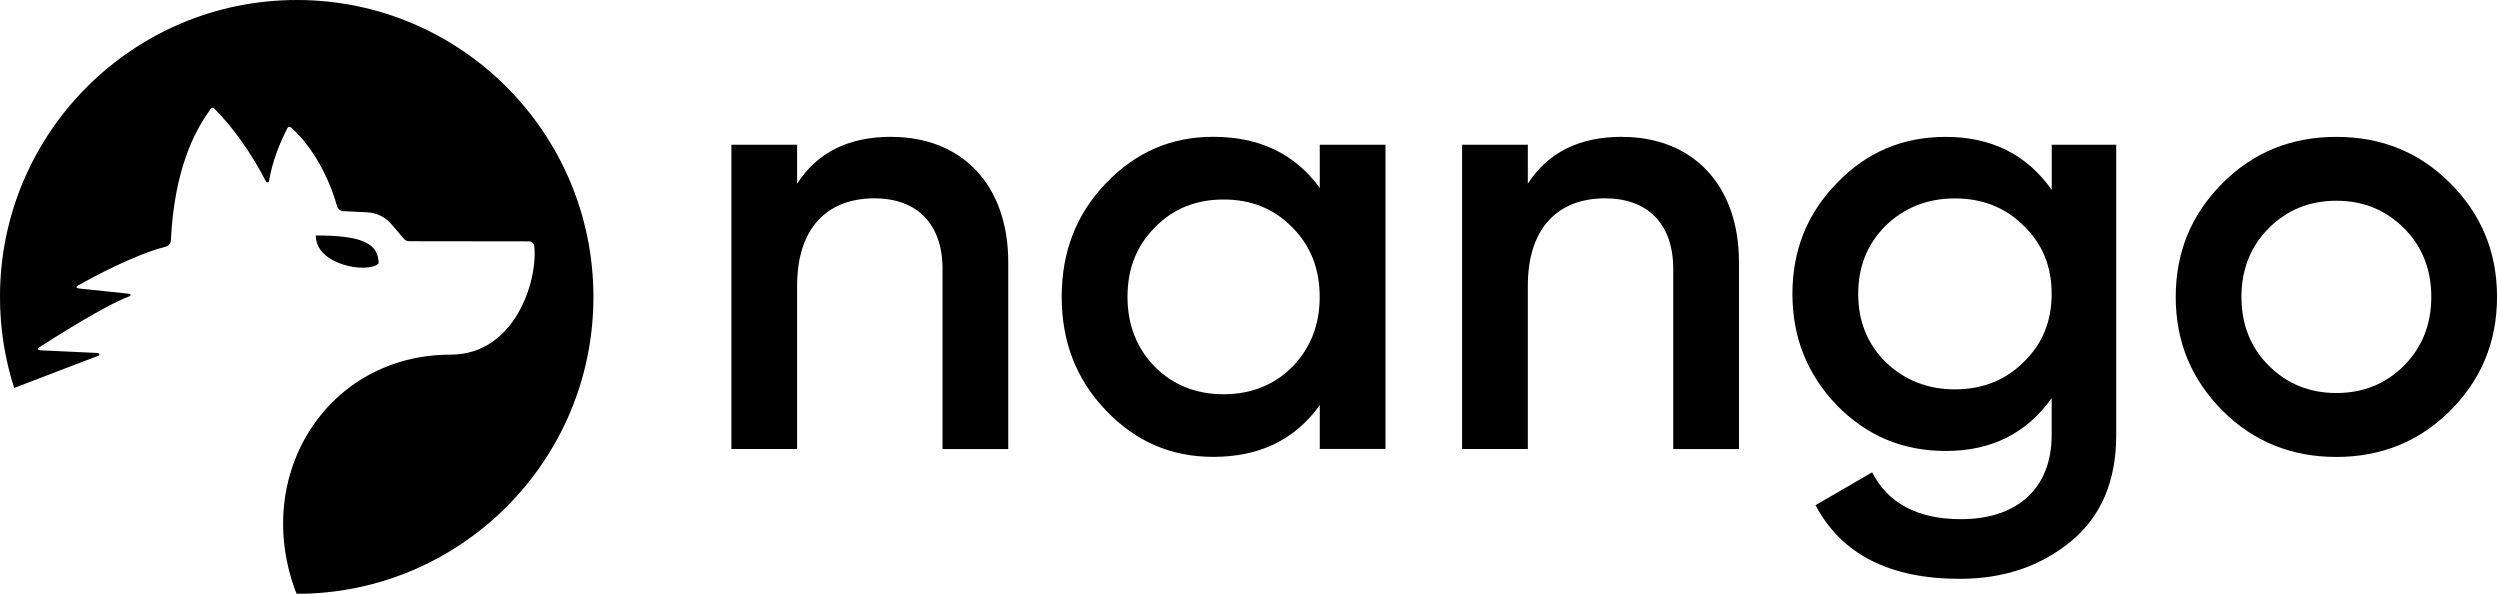
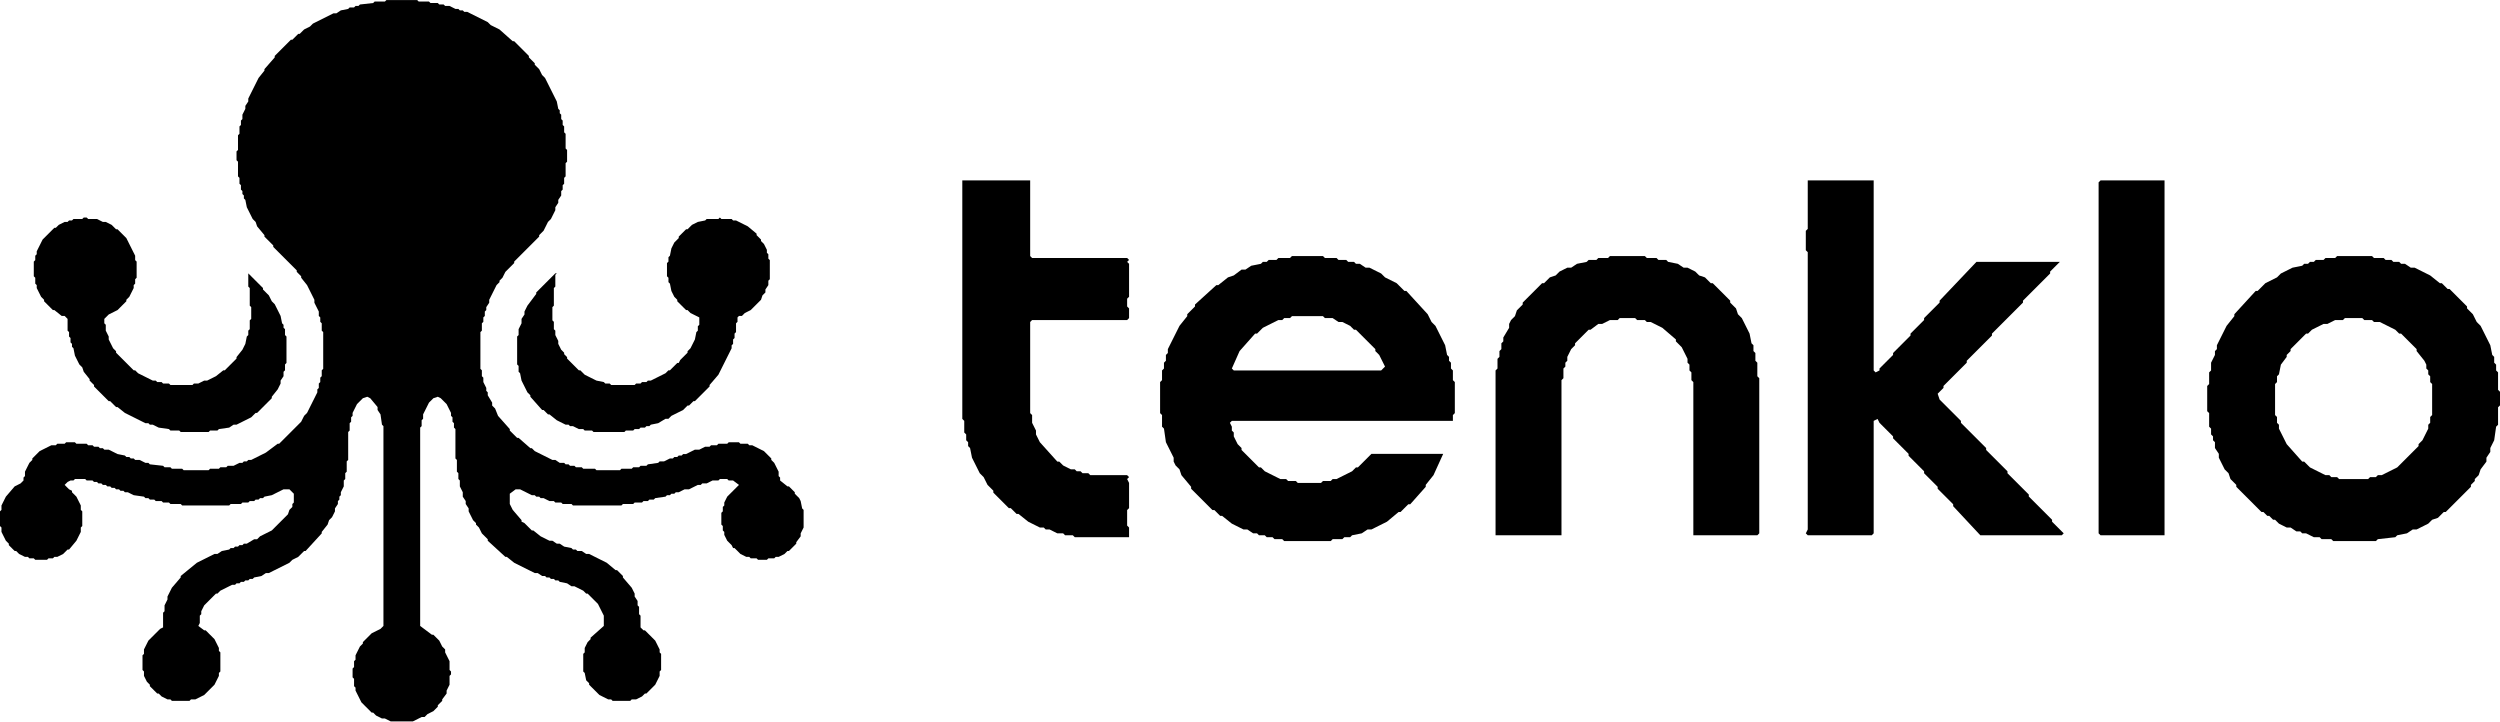
- <svg xmlns="http://www.w3.org/2000/svg" width="480" height="114" viewBox="0 0 480 114" fill="currentColor">
-   <g clip-path="url(#clip0_1967_296)">
-     <path d="M171.152 26.267C162.859 26.267 156.893 29.309 153.044 35.261V27.788H140.426V86.212H153.044V54.905C153.044 43.569 159.011 38.08 167.885 38.08C175.955 38.08 180.966 42.868 180.966 51.638V86.227H193.585V50.355C193.585 35.395 184.591 26.282 171.152 26.282V26.267Z" fill="currentColor" />
-     <path d="M253.396 36.081C248.608 29.533 241.836 26.267 232.946 26.267C224.892 26.267 218.105 29.19 212.378 35.142C206.65 41.093 203.846 48.342 203.846 56.993C203.846 65.644 206.65 72.878 212.378 78.844C218.105 84.81 224.877 87.719 232.946 87.719C241.821 87.719 248.608 84.452 253.396 77.785V86.198H266.014V27.788H253.396V36.081ZM248.131 70.432C244.625 73.937 240.181 75.697 234.93 75.697C229.68 75.697 225.235 73.937 221.73 70.432C218.225 66.807 216.48 62.377 216.48 56.993C216.48 51.608 218.225 47.178 221.73 43.673C225.235 40.049 229.68 38.304 234.93 38.304C240.181 38.304 244.625 40.049 248.131 43.673C251.636 47.178 253.381 51.623 253.381 56.993C253.381 62.362 251.636 66.807 248.131 70.432Z" fill="currentColor" />
-     <path d="M311.45 26.267C303.157 26.267 297.19 29.309 293.342 35.261V27.788H280.724V86.212H293.342V54.905C293.342 43.569 299.308 38.08 308.183 38.08C316.253 38.08 321.264 42.868 321.264 51.638V86.227H333.883V50.355C333.883 35.395 324.889 26.282 311.45 26.282V26.267Z" fill="currentColor" />
-     <path d="M393.918 36.439C389.13 29.667 382.343 26.282 373.588 26.282C365.295 26.282 358.404 29.205 352.676 35.156C346.949 41.003 344.145 48.133 344.145 56.426C344.145 64.719 346.949 71.849 352.676 77.815C358.404 83.662 365.295 86.585 373.588 86.585C382.358 86.585 389.13 83.199 393.918 76.428V83.557C393.918 93.715 387.37 99.681 376.511 99.681C368.218 99.681 362.491 96.638 359.448 90.687L348.574 96.996C353.601 106.453 362.834 111.136 376.273 111.136C384.566 111.136 391.695 108.794 397.542 104.007C403.389 99.219 406.313 92.432 406.313 83.557V27.788H393.933V36.439H393.918ZM388.548 69.507C385.043 73.012 380.598 74.757 375.348 74.757C370.098 74.757 365.653 72.997 362.028 69.507C358.523 66.002 356.778 61.676 356.778 56.426C356.778 51.176 358.523 46.85 362.028 43.345C365.653 39.84 370.098 38.095 375.348 38.095C380.598 38.095 385.043 39.84 388.548 43.345C392.173 46.85 393.918 51.176 393.918 56.426C393.918 61.676 392.173 66.002 388.548 69.507Z" fill="currentColor" />
-     <path d="M470.434 35.156C464.483 29.205 457.234 26.282 448.583 26.282C439.932 26.282 432.698 29.205 426.732 35.156C420.781 41.108 417.738 48.357 417.738 57.008C417.738 65.659 420.781 72.893 426.732 78.859C432.683 84.825 440.051 87.734 448.583 87.734C457.115 87.734 464.468 84.81 470.434 78.859C476.386 72.908 479.429 65.659 479.429 57.008C479.429 48.357 476.386 41.123 470.434 35.156ZM461.56 70.208C458.055 73.713 453.729 75.458 448.583 75.458C443.437 75.458 439.127 73.713 435.607 70.208C432.087 66.703 430.356 62.258 430.356 57.008C430.356 51.757 432.101 47.312 435.607 43.807C439.112 40.302 443.437 38.542 448.583 38.542C453.729 38.542 458.04 40.302 461.56 43.807C465.08 47.312 466.81 51.757 466.81 57.008C466.81 62.258 465.05 66.703 461.56 70.208Z" fill="currentColor" />
-     <path d="M56.988 0.001C25.516 0.001 -0.004 25.522 -0.004 56.993C-0.004 63.094 0.95 68.986 2.725 74.49C9.929 71.715 18.387 68.478 18.715 68.374C19.311 68.18 19.073 67.778 18.61 67.763C18.148 67.748 8.02 67.285 7.707 67.255C7.394 67.226 7.036 67.002 7.603 66.644C10.541 64.75 20.117 58.664 24.785 56.919C25.263 56.74 25.113 56.427 24.726 56.397C24.353 56.352 15.657 55.442 15.135 55.383C14.613 55.323 14.493 55.069 15.12 54.726C17.864 53.19 25.859 48.88 31.781 47.373C32.362 47.224 32.78 46.717 32.81 46.12C33.481 32.532 37.344 25.119 40.491 20.868C40.641 20.659 40.939 20.644 41.118 20.823C44.772 24.463 48.307 29.489 51.052 34.814C51.201 35.097 51.574 35.097 51.633 34.814C52.29 31.041 53.542 27.849 55.183 24.597C55.303 24.358 55.616 24.269 55.825 24.448C58.927 27.058 62.76 32.592 64.699 39.542C64.863 40.109 65.341 40.512 65.922 40.542L70.531 40.765C72.321 40.855 73.992 41.675 75.155 43.047L77.527 45.837C77.78 46.135 78.168 46.314 78.556 46.314L101.6 46.344C102.093 46.344 102.51 46.732 102.585 47.254C103.286 53.995 98.826 68.091 86.521 68.091C62.805 68.091 48.128 91.344 56.943 114.016C88.43 114.016 113.936 88.495 113.936 57.023C113.936 25.552 88.475 0.001 56.988 0.001Z" fill="currentColor" />
-     <path d="M72.695 50.581C72.695 46.584 69.204 45.211 60.628 45.211C60.628 50.969 70.696 52.58 72.695 50.581Z" fill="currentColor" />
-     <path d="M86.579 68.076C98.884 68.076 103.329 53.996 102.643 47.239C102.568 46.717 102.151 46.33 101.659 46.33L78.614 46.3C78.211 46.3 77.838 46.121 77.585 45.822L75.213 43.033C74.05 41.661 72.379 40.841 70.589 40.751L65.981 40.528C65.399 40.498 64.906 40.095 64.757 39.528C62.803 32.578 58.985 27.044 55.883 24.434C55.674 24.255 55.361 24.344 55.241 24.583C53.6 27.819 52.348 31.026 51.691 34.8C51.647 35.083 51.259 35.083 51.11 34.8C48.365 29.475 44.83 24.463 41.176 20.809C40.997 20.63 40.699 20.645 40.549 20.854C37.402 25.12 33.539 32.518 32.868 46.106C32.838 46.703 32.42 47.21 31.839 47.359C25.917 48.865 17.937 53.176 15.178 54.712C14.552 55.055 14.671 55.309 15.193 55.368C15.715 55.428 24.411 56.338 24.784 56.383C25.157 56.428 25.321 56.726 24.843 56.905C20.16 58.65 10.599 64.721 7.661 66.63C7.094 66.988 7.452 67.226 7.765 67.241C8.078 67.256 18.206 67.719 18.668 67.748C19.131 67.763 19.369 68.166 18.773 68.36C18.43 68.479 9.987 71.716 2.783 74.475C10.166 97.386 31.675 113.972 57.046 113.972C48.246 91.3 62.908 68.047 86.624 68.047L86.579 68.076ZM72.692 50.581C70.694 52.579 60.626 50.968 60.626 45.211C69.202 45.211 72.692 46.583 72.692 50.581Z" fill="none" />
+ <svg xmlns="http://www.w3.org/2000/svg" width="395" height="114" viewBox="0 0 1701.695 491" fill="none" role="img" aria-label="Tenklo">
+   <g transform="translate(-353 -267)">
+     <path fill-rule="evenodd" d="M868,426 L862,421 L854,417 L852,417 L851,416 L844,416 L843,415 L842,416 L834,416 L833,417 L828,418 L824,420 L821,423 L820,423 L815,428 L815,429 L812,432 L810,436 L809,441 L808,442 L808,445 L807,446 L807,455 L808,456 L808,459 L809,460 L810,465 L812,469 L814,471 L814,472 L820,478 L821,478 L823,480 L829,483 L829,488 L828,489 L828,492 L827,493 L826,498 L823,504 L821,506 L821,507 L816,512 L815,514 L814,514 L809,519 L808,519 L806,521 L796,526 L794,526 L793,527 L790,527 L789,528 L786,528 L785,529 L769,529 L768,528 L765,528 L764,527 L759,526 L751,522 L748,519 L747,519 L739,511 L739,510 L737,508 L737,507 L735,505 L733,501 L733,499 L731,495 L731,492 L730,491 L730,486 L729,485 L729,476 L730,475 L730,463 L731,462 L731,454 L732,453 L731,453 L718,466 L718,467 L712,475 L710,479 L710,481 L708,484 L708,487 L706,491 L706,495 L705,496 L705,515 L706,516 L706,520 L707,521 L708,526 L712,534 L714,536 L714,537 L722,546 L723,546 L726,549 L727,549 L732,553 L738,556 L740,556 L741,557 L743,557 L747,559 L750,559 L751,560 L756,560 L757,561 L778,561 L779,560 L784,560 L785,559 L788,559 L789,558 L792,558 L793,557 L795,557 L796,556 L801,555 L806,552 L808,552 L810,550 L818,546 L821,543 L822,543 L825,540 L826,540 L836,530 L836,529 L842,522 L851,504 L851,502 L852,501 L852,498 L853,497 L853,494 L854,493 L854,487 L855,486 L855,483 L856,482 L858,482 L860,480 L864,478 L871,471 L872,468 L874,466 L874,464 L876,461 L876,458 L877,457 L877,444 L876,443 L876,440 L875,439 L875,437 L873,433 L871,431 L871,430 L868,427Z M382,430 L378,438 L378,440 L377,441 L377,444 L376,445 L376,455 L377,456 L377,460 L378,461 L378,463 L381,469 L383,471 L383,472 L389,478 L390,478 L395,482 L397,482 L399,484 L399,492 L400,493 L400,496 L401,497 L401,500 L402,501 L402,503 L403,504 L404,509 L407,515 L409,517 L410,520 L414,525 L414,526 L417,529 L417,530 L427,540 L428,540 L432,544 L433,544 L438,548 L452,555 L454,555 L455,556 L457,556 L461,558 L468,559 L469,560 L475,560 L476,561 L495,561 L496,560 L501,560 L502,559 L509,558 L512,556 L514,556 L524,551 L527,548 L528,548 L538,538 L538,537 L542,532 L544,528 L544,526 L546,523 L546,520 L547,519 L547,515 L548,514 L548,496 L547,495 L547,491 L546,490 L546,488 L545,487 L544,482 L540,474 L538,472 L536,468 L532,464 L532,463 L522,453 L522,462 L523,463 L523,475 L524,476 L524,484 L523,485 L523,491 L522,492 L522,495 L521,496 L520,501 L518,505 L514,510 L514,511 L506,519 L505,519 L500,523 L494,526 L492,526 L488,528 L485,528 L484,529 L469,529 L468,528 L464,528 L463,527 L460,527 L459,526 L457,526 L447,521 L445,519 L444,519 L432,507 L432,506 L430,504 L427,498 L427,496 L425,492 L425,488 L424,487 L424,484 L427,481 L433,478 L439,472 L439,471 L441,469 L444,463 L444,461 L445,460 L445,457 L446,456 L446,445 L445,444 L445,441 L439,429 L433,423 L432,423 L429,420 L425,418 L423,418 L419,416 L413,416 L412,415 L410,415 L409,416 L403,416 L402,417 L400,417 L399,418 L397,418 L393,420 L391,422 L390,422Z M580,276 L566,283 L564,285 L560,287 L557,290 L556,290 L552,294 L551,294 L540,305 L540,306 L533,314 L533,315 L529,320 L522,334 L522,336 L520,339 L520,341 L518,345 L518,348 L517,349 L517,352 L516,353 L516,358 L515,359 L515,369 L514,370 L514,376 L515,377 L515,387 L516,388 L516,392 L517,393 L517,396 L518,397 L518,399 L519,400 L519,402 L520,403 L521,408 L525,416 L527,418 L528,421 L533,427 L533,428 L539,434 L539,435 L555,451 L555,452 L558,455 L558,456 L562,461 L567,471 L567,473 L570,479 L570,482 L571,483 L571,486 L572,487 L572,492 L573,493 L573,518 L572,519 L572,523 L571,524 L571,527 L570,528 L570,531 L569,532 L569,534 L562,548 L560,550 L558,554 L543,569 L542,569 L534,575 L524,580 L522,580 L521,581 L519,581 L518,582 L516,582 L512,584 L508,584 L507,585 L503,585 L502,586 L496,586 L495,587 L478,587 L477,586 L470,586 L469,585 L465,585 L464,584 L455,583 L454,582 L452,582 L448,580 L445,580 L444,579 L442,579 L441,578 L439,578 L438,577 L433,576 L427,573 L424,573 L423,572 L421,572 L420,571 L417,571 L416,570 L413,570 L412,569 L405,569 L404,568 L398,568 L397,569 L392,569 L391,570 L388,570 L380,574 L375,579 L375,580 L373,582 L370,588 L370,591 L369,592 L369,594 L367,596 L363,598 L357,605 L354,611 L354,614 L353,615 L353,625 L354,626 L354,629 L357,635 L359,637 L359,638 L363,642 L364,642 L366,644 L370,646 L372,646 L373,647 L376,647 L377,648 L385,648 L386,647 L389,647 L390,646 L392,646 L396,644 L399,641 L400,641 L405,635 L408,629 L408,626 L409,625 L409,615 L408,614 L408,611 L405,605 L402,602 L402,601 L400,600 L397,597 L399,595 L401,594 L403,594 L404,593 L411,593 L412,594 L416,594 L417,595 L419,595 L420,596 L422,596 L423,597 L425,597 L426,598 L428,598 L429,599 L431,599 L432,600 L434,600 L435,601 L437,601 L438,602 L440,602 L444,604 L451,605 L452,606 L454,606 L455,607 L458,607 L459,608 L463,608 L464,609 L468,609 L469,610 L476,610 L477,611 L509,611 L510,610 L517,610 L518,609 L522,609 L523,608 L526,608 L527,607 L529,607 L530,606 L532,606 L533,605 L538,604 L546,600 L550,600 L553,603 L553,609 L552,610 L552,612 L550,614 L549,617 L538,628 L530,632 L528,634 L526,634 L521,637 L519,637 L518,638 L516,638 L515,639 L513,639 L512,640 L510,640 L509,641 L504,642 L501,644 L499,644 L487,650 L476,659 L476,660 L470,667 L467,673 L467,675 L465,679 L465,683 L464,684 L464,694 L462,695 L454,703 L451,709 L451,712 L450,713 L450,723 L451,724 L451,727 L453,731 L455,733 L455,734 L460,739 L461,739 L463,741 L467,743 L469,743 L470,744 L482,744 L483,743 L486,743 L492,740 L499,733 L502,727 L502,725 L503,724 L503,711 L502,710 L502,708 L499,702 L493,696 L492,696 L488,693 L489,691 L489,686 L490,685 L490,683 L492,679 L500,671 L501,671 L503,669 L511,665 L513,665 L514,664 L516,664 L517,663 L519,663 L520,662 L522,662 L523,661 L525,661 L526,660 L531,659 L534,657 L536,657 L550,650 L552,648 L556,646 L560,642 L561,642 L572,630 L572,629 L576,624 L577,621 L579,619 L581,615 L581,613 L583,610 L583,608 L584,607 L584,605 L585,604 L585,602 L587,598 L587,594 L588,593 L588,589 L589,588 L589,581 L590,580 L590,561 L591,560 L591,555 L592,554 L592,551 L593,550 L593,548 L596,542 L600,538 L603,537 L605,538 L610,544 L610,546 L612,549 L613,556 L614,557 L614,693 L612,695 L606,698 L600,704 L600,705 L598,707 L595,713 L595,716 L594,717 L594,721 L593,722 L593,728 L594,729 L594,734 L595,735 L595,737 L599,745 L606,752 L607,752 L609,754 L613,756 L615,756 L619,758 L634,758 L640,755 L642,755 L644,753 L648,751 L651,748 L651,747 L654,744 L654,743 L657,739 L657,737 L659,733 L659,727 L660,726 L660,724 L659,723 L659,717 L656,711 L656,709 L654,707 L652,703 L648,699 L647,699 L639,693 L639,558 L640,557 L640,553 L641,552 L641,549 L645,541 L648,538 L651,537 L653,538 L657,542 L660,548 L660,550 L661,551 L661,554 L662,555 L662,558 L663,559 L663,579 L664,580 L664,588 L665,589 L665,593 L666,594 L666,598 L668,602 L668,605 L670,608 L670,610 L672,613 L672,615 L675,621 L677,623 L677,624 L679,626 L681,630 L685,634 L685,635 L697,646 L698,646 L703,650 L717,657 L719,657 L722,659 L724,659 L725,660 L727,660 L728,661 L730,661 L731,662 L733,662 L734,663 L739,664 L742,666 L744,666 L750,669 L752,671 L753,671 L760,678 L764,686 L764,693 L755,701 L755,702 L753,704 L751,708 L751,711 L750,712 L750,724 L751,725 L752,730 L754,732 L754,733 L761,740 L767,743 L769,743 L770,744 L782,744 L783,743 L786,743 L790,741 L792,739 L793,739 L799,733 L802,727 L802,724 L803,723 L803,712 L802,711 L802,709 L799,703 L792,696 L791,696 L789,694 L789,686 L788,685 L788,680 L787,679 L787,676 L785,673 L785,671 L783,667 L777,660 L777,659 L773,655 L772,655 L766,650 L754,644 L752,644 L749,642 L746,642 L745,641 L743,641 L742,640 L737,639 L734,637 L732,637 L729,635 L727,635 L721,632 L716,628 L715,628 L710,623 L708,622 L708,621 L702,614 L700,610 L700,603 L704,600 L707,600 L715,604 L717,604 L718,605 L720,605 L721,606 L723,606 L727,608 L730,608 L731,609 L735,609 L736,610 L742,610 L743,611 L776,611 L777,610 L784,610 L785,609 L790,609 L791,608 L794,608 L795,607 L798,607 L799,606 L806,605 L807,604 L809,604 L810,603 L812,603 L813,602 L815,602 L819,600 L822,600 L828,597 L830,597 L831,596 L834,596 L838,594 L842,594 L843,593 L848,593 L849,594 L852,594 L856,597 L848,605 L846,609 L846,611 L845,612 L845,615 L844,616 L844,624 L845,625 L845,628 L846,629 L846,631 L848,635 L851,638 L852,640 L853,640 L857,644 L861,646 L863,646 L864,647 L868,647 L869,648 L875,648 L876,647 L880,647 L881,646 L883,646 L887,644 L889,642 L890,642 L895,637 L895,636 L898,632 L898,630 L900,626 L900,614 L899,613 L898,608 L897,606 L894,603 L894,602 L890,598 L889,598 L884,594 L884,592 L883,591 L883,588 L880,582 L878,580 L878,579 L873,574 L865,570 L863,570 L862,569 L857,569 L856,568 L849,568 L848,569 L842,569 L841,570 L837,570 L836,571 L833,571 L829,573 L826,573 L820,576 L818,576 L817,577 L815,577 L814,578 L812,578 L811,579 L809,579 L805,581 L802,581 L801,582 L794,583 L793,584 L789,584 L788,585 L784,585 L783,586 L776,586 L775,587 L759,587 L758,586 L750,586 L749,585 L745,585 L744,584 L741,584 L740,583 L738,583 L737,582 L734,582 L731,580 L729,580 L717,574 L715,572 L714,572 L706,565 L705,565 L700,560 L700,559 L692,550 L690,545 L688,543 L688,541 L685,536 L685,534 L684,533 L684,531 L682,527 L682,524 L681,523 L681,519 L680,518 L680,493 L681,492 L681,487 L682,486 L682,483 L683,482 L683,479 L684,478 L684,476 L686,473 L686,471 L691,461 L693,459 L693,458 L695,456 L697,452 L703,446 L703,445 L720,428 L720,427 L723,424 L726,418 L728,416 L731,410 L731,408 L733,405 L733,403 L735,400 L735,397 L736,396 L736,393 L737,392 L737,388 L738,387 L738,378 L739,377 L739,369 L738,368 L738,358 L737,357 L737,353 L736,352 L736,349 L735,348 L735,345 L734,344 L734,342 L733,341 L732,336 L724,320 L722,318 L720,314 L717,311 L717,310 L713,306 L713,305 L703,295 L702,295 L693,287 L687,284 L685,282 L671,275 L669,275 L668,274 L666,274 L665,273 L663,273 L659,271 L656,271 L655,270 L652,270 L651,269 L646,269 L645,268 L638,268 L637,267 L616,267 L615,268 L608,268 L607,269 L598,270 L597,271 L595,271 L594,272 L591,272 L590,273 L585,274 L582,276Z" fill="currentColor" />
  </g>
-   <defs>
-     <clipPath id="clip0_1967_296">
-       <rect width="479.431" height="114" fill="black" />
-     </clipPath>
-   </defs>
+   <g transform="translate(655.02 122.75) scale(1.319892) translate(-234 -825)">
+     <path fill-rule="evenodd" d="M943,864 L942,865 L937,865 L936,866 L932,866 L931,867 L929,867 L928,868 L926,868 L925,869 L920,870 L914,873 L912,875 L906,878 L902,882 L901,882 L890,894 L890,895 L886,900 L881,910 L881,912 L880,913 L880,915 L878,919 L878,923 L877,924 L877,930 L876,931 L876,944 L877,945 L877,952 L878,953 L878,956 L879,957 L879,959 L880,960 L880,963 L882,966 L882,968 L885,974 L887,976 L888,979 L891,982 L891,983 L904,996 L905,996 L907,998 L908,998 L910,1000 L911,1000 L913,1002 L917,1004 L919,1004 L922,1006 L924,1006 L925,1007 L927,1007 L931,1009 L934,1009 L935,1010 L940,1010 L941,1011 L963,1011 L964,1010 L973,1009 L974,1008 L979,1007 L982,1005 L984,1005 L990,1002 L992,1000 L995,999 L998,996 L999,996 L1012,983 L1012,982 L1014,980 L1014,979 L1016,977 L1017,974 L1020,970 L1020,968 L1022,965 L1022,963 L1024,959 L1025,952 L1026,951 L1026,942 L1027,941 L1027,934 L1026,933 L1026,924 L1025,923 L1025,920 L1024,919 L1024,916 L1023,915 L1022,910 L1017,900 L1015,898 L1013,894 L1010,891 L1010,890 L1001,881 L1000,881 L997,878 L996,878 L991,874 L983,870 L981,870 L978,868 L976,868 L975,867 L972,867 L971,866 L968,866 L967,865 L962,865 L961,864Z M947,896 L956,896 L957,897 L961,897 L962,898 L965,898 L973,902 L975,904 L976,904 L984,912 L984,913 L988,918 L989,920 L989,922 L990,923 L990,925 L991,926 L991,929 L992,930 L992,946 L991,947 L991,950 L990,951 L990,953 L987,959 L985,961 L985,962 L974,973 L966,977 L964,977 L963,978 L960,978 L959,979 L944,979 L943,978 L940,978 L939,977 L937,977 L929,973 L926,970 L925,970 L917,961 L913,953 L913,951 L912,950 L912,947 L911,946 L911,930 L912,929 L912,926 L913,925 L914,920 L917,916 L917,915 L919,913 L919,912 L927,904 L928,904 L930,902 L936,899 L938,899 L942,897 L946,897Z M533,878 L523,888 L523,889 L520,892 L519,895 L517,897 L516,899 L516,901 L513,906 L513,908 L512,909 L512,912 L511,913 L511,916 L510,917 L510,922 L509,923 L509,1008 L543,1008 L543,928 L544,927 L544,922 L545,921 L545,919 L546,918 L546,916 L548,912 L550,910 L550,909 L557,902 L558,902 L562,899 L564,899 L568,897 L572,897 L573,896 L581,896 L582,897 L586,897 L587,898 L589,898 L595,901 L602,907 L602,908 L605,911 L608,917 L608,919 L609,920 L609,923 L610,924 L610,928 L611,929 L611,1008 L644,1008 L645,1007 L645,927 L644,926 L644,919 L643,918 L643,914 L642,913 L642,910 L641,909 L640,904 L636,896 L634,894 L633,891 L630,888 L630,887 L621,878 L620,878 L617,875 L614,874 L612,872 L608,870 L606,870 L603,868 L598,867 L597,866 L593,866 L592,865 L587,865 L586,864 L568,864 L567,865 L562,865 L561,866 L557,866 L556,867 L551,868 L548,870 L546,870 L542,872 L540,874 L537,875 L534,878Z M392,866 L391,867 L389,867 L388,868 L383,869 L380,871 L378,871 L374,874 L371,875 L366,879 L365,879 L354,889 L354,890 L350,894 L350,895 L346,900 L340,912 L340,914 L339,915 L339,918 L338,919 L338,922 L337,923 L337,928 L336,929 L336,945 L337,946 L337,952 L338,953 L339,960 L343,968 L343,970 L344,972 L346,974 L347,977 L352,983 L352,984 L363,995 L364,995 L367,998 L368,998 L373,1002 L379,1005 L381,1005 L384,1007 L386,1007 L387,1008 L390,1008 L391,1009 L394,1009 L395,1010 L399,1010 L400,1011 L424,1011 L425,1010 L430,1010 L431,1009 L434,1009 L435,1008 L440,1007 L443,1005 L445,1005 L453,1001 L459,996 L460,996 L464,992 L465,992 L473,983 L473,982 L477,977 L482,966 L445,966 L438,973 L437,973 L435,975 L427,979 L425,979 L424,980 L420,980 L419,981 L407,981 L406,980 L402,980 L401,979 L398,979 L390,975 L388,973 L387,973 L378,964 L378,963 L376,961 L374,957 L374,955 L373,954 L373,952 L372,950 L373,949 L487,949 L487,946 L488,945 L488,929 L487,928 L487,923 L486,922 L486,919 L485,918 L485,916 L484,915 L483,910 L478,900 L476,898 L474,894 L463,882 L462,882 L458,878 L452,875 L450,873 L444,870 L442,870 L439,868 L437,868 L436,867 L433,867 L432,866 L428,866 L427,865 L421,865 L420,864 L404,864 L403,865 L397,865 L396,866Z M373,922 L377,913 L385,904 L386,904 L389,901 L397,897 L399,897 L400,896 L403,896 L404,895 L420,895 L421,896 L425,896 L428,898 L430,898 L434,900 L436,902 L437,902 L447,912 L447,913 L449,915 L452,921 L450,923 L374,923Z M821,825 L820,826 L820,1007 L821,1008 L854,1008 L854,825Z M670,825 L670,850 L669,851 L669,861 L670,862 L670,1005 L669,1007 L670,1008 L703,1008 L704,1007 L704,949 L706,948 L707,950 L714,957 L714,958 L722,966 L722,967 L730,975 L730,976 L737,983 L737,984 L745,992 L745,993 L759,1008 L801,1008 L802,1007 L796,1001 L796,1000 L784,988 L784,987 L773,976 L773,975 L762,964 L762,963 L749,950 L749,949 L738,938 L737,935 L740,932 L740,931 L752,919 L752,918 L765,905 L765,904 L781,888 L781,887 L795,873 L795,872 L800,867 L757,867 L738,887 L738,888 L730,896 L730,897 L723,904 L723,905 L714,914 L714,915 L707,922 L707,923 L705,924 L704,923 L704,825Z M234,825 L234,948 L235,949 L235,955 L236,956 L236,959 L237,960 L237,962 L238,963 L239,968 L243,976 L245,978 L247,982 L250,985 L250,986 L258,994 L259,994 L262,997 L263,997 L268,1001 L274,1004 L276,1004 L277,1005 L279,1005 L283,1007 L286,1007 L287,1008 L291,1008 L292,1009 L320,1009 L320,1004 L319,1003 L319,995 L320,994 L320,981 L319,979 L320,978 L319,977 L300,977 L299,976 L296,976 L295,975 L293,975 L292,974 L290,974 L286,972 L284,970 L283,970 L274,960 L272,956 L272,954 L270,950 L270,946 L269,945 L269,898 L270,897 L319,897 L320,896 L320,891 L319,890 L319,886 L320,885 L320,868 L319,867 L320,866 L319,865 L270,865 L269,864 L269,825Z" fill="currentColor" />
+   </g>
</svg>
